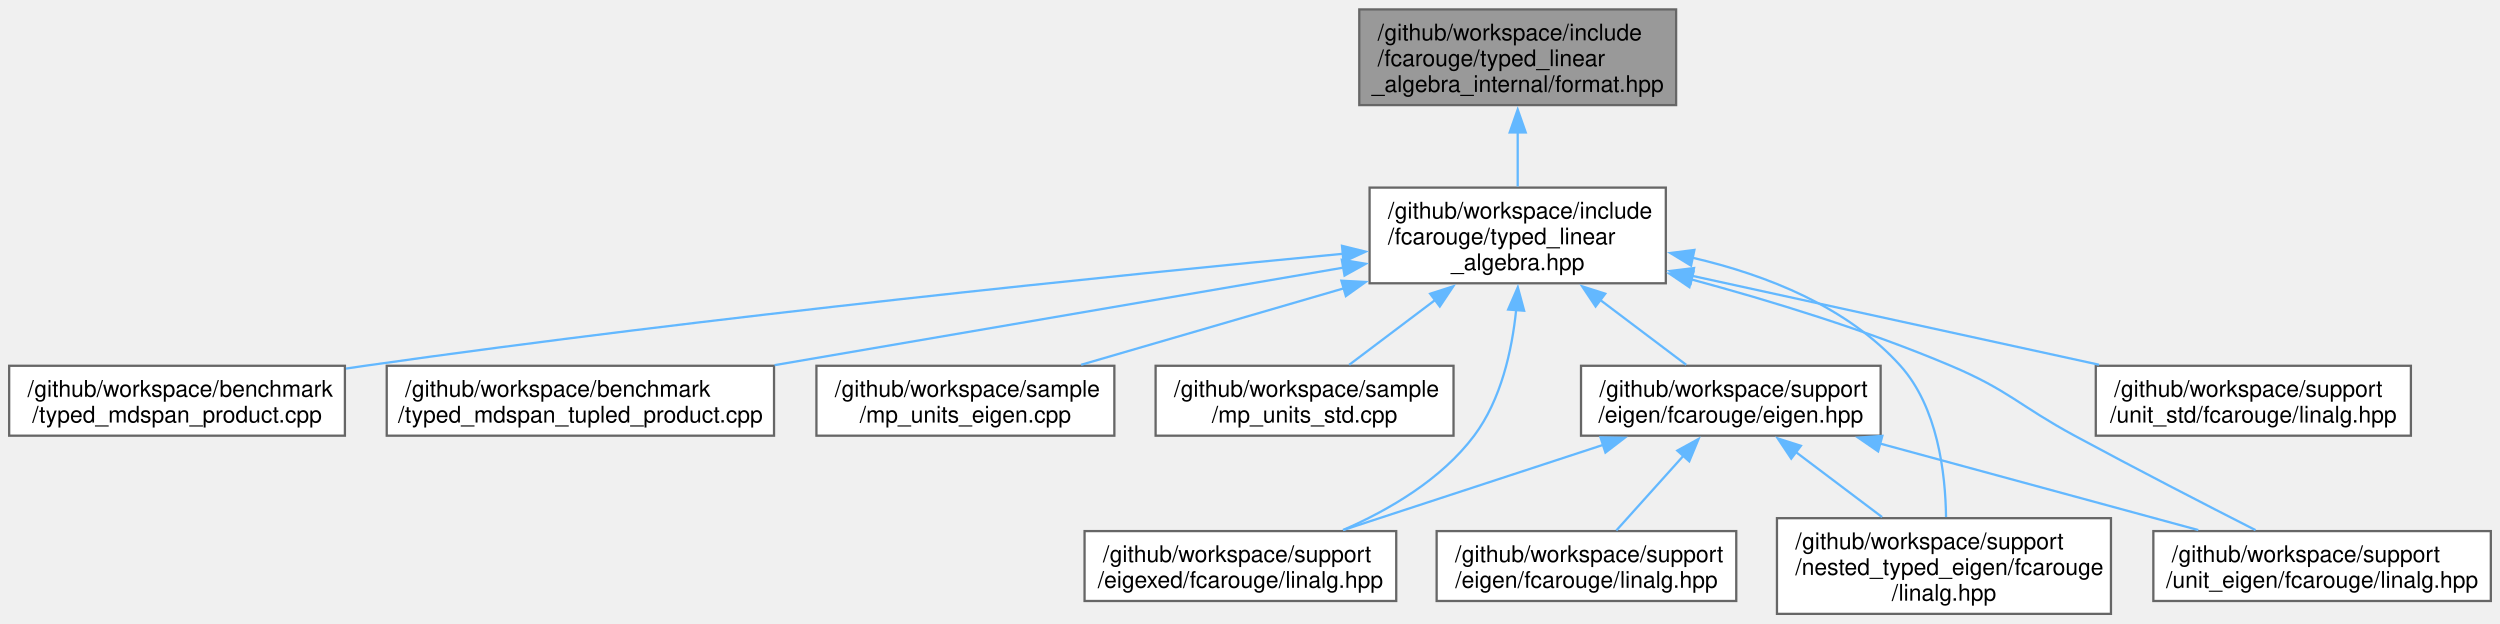
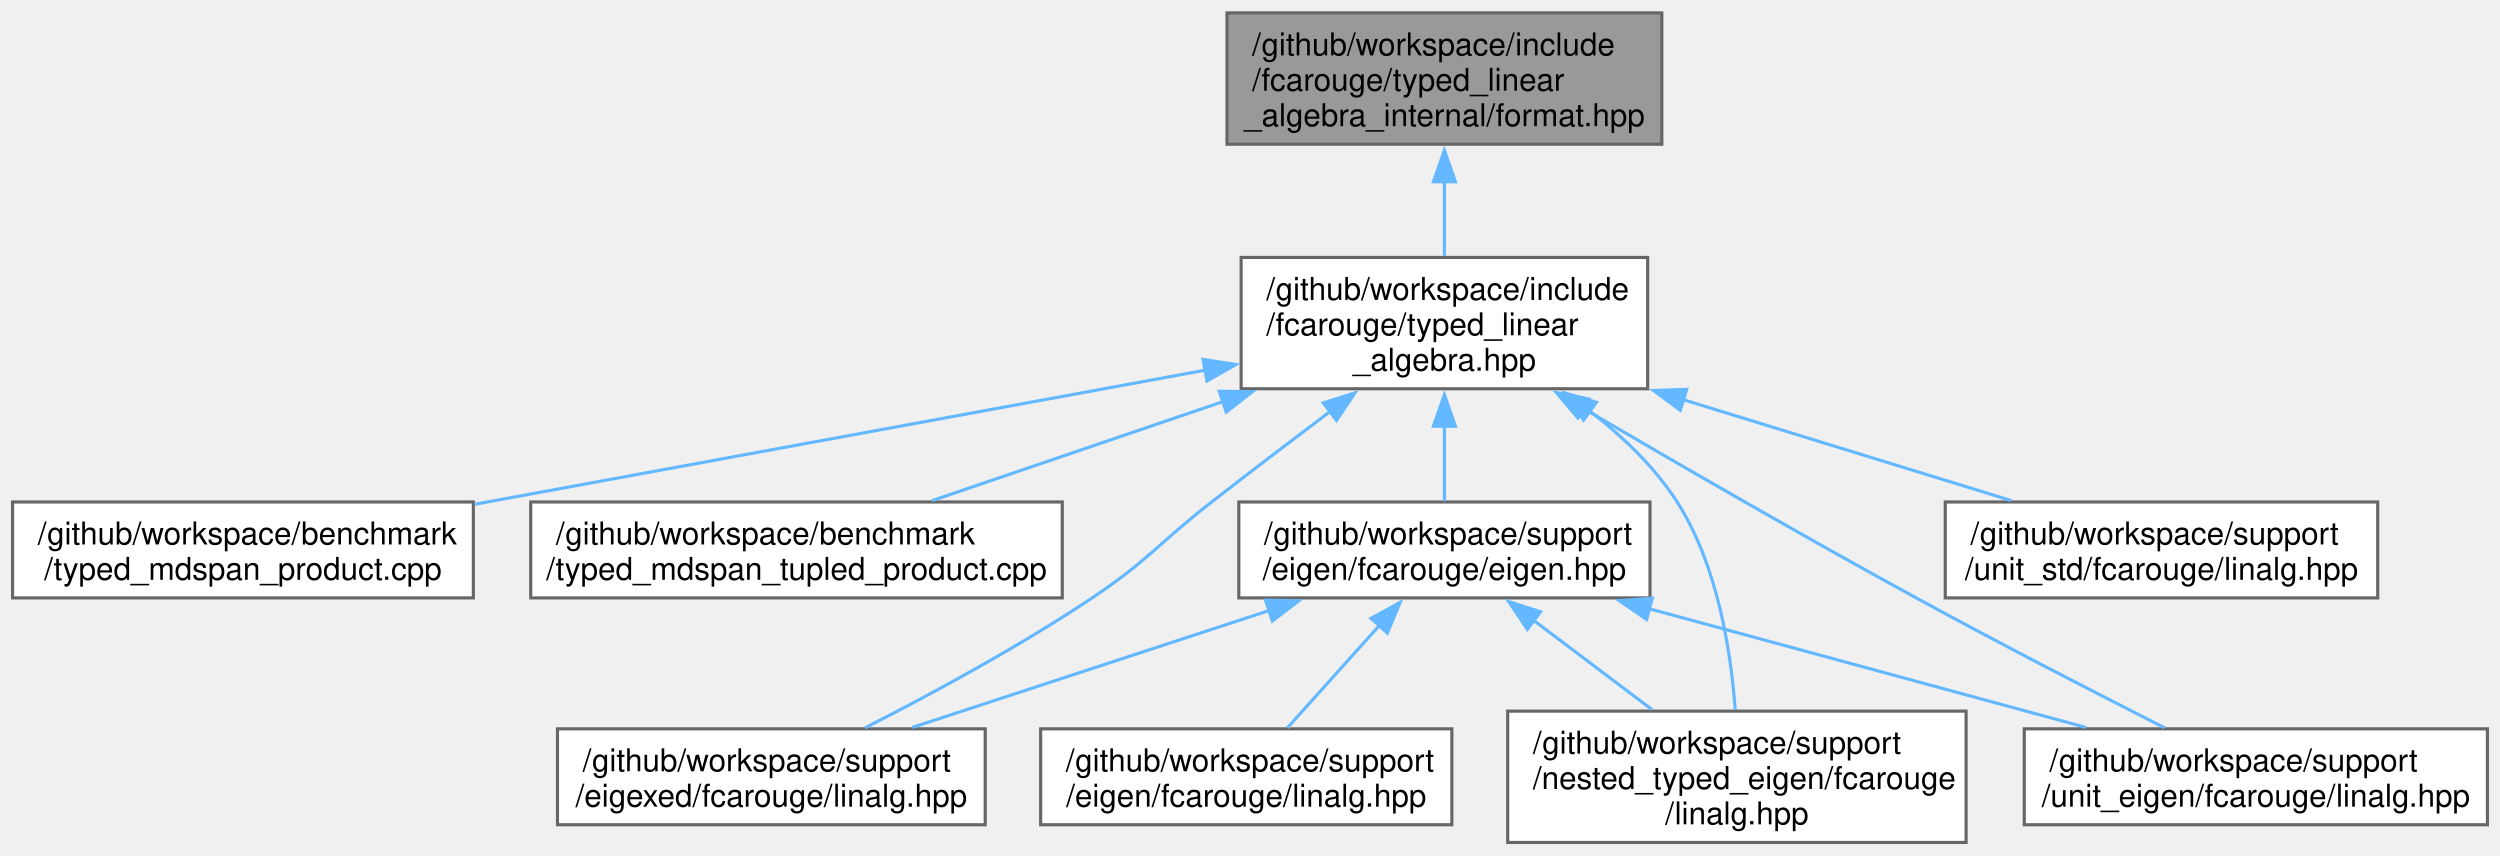
- <svg xmlns="http://www.w3.org/2000/svg" xmlns:xlink="http://www.w3.org/1999/xlink" width="1091pt" height="272pt" viewBox="0.00 0.00 1090.88 271.75">
+ <svg xmlns="http://www.w3.org/2000/svg" xmlns:xlink="http://www.w3.org/1999/xlink" width="795pt" height="272pt" viewBox="0.00 0.00 794.88 271.75">
  <g id="graph0" class="graph" transform="scale(1 1) rotate(0) translate(4 267.75)">
    <g id="Node000001" class="node">
      <g id="a_Node000001">
        <a xlink:title="Formatting support for the typed matrix.">
-           <polygon fill="#999999" stroke="#666666" points="727.38,-263.75 589.12,-263.75 589.12,-222 727.38,-222 727.38,-263.75" />
-           <text text-anchor="start" x="597.12" y="-250.25" font-family="Helvetica,sans-Serif" font-size="10.00">/github/workspace/include</text>
-           <text text-anchor="start" x="597.12" y="-239" font-family="Helvetica,sans-Serif" font-size="10.00">/fcarouge/typed_linear</text>
-           <text text-anchor="middle" x="658.25" y="-227.75" font-family="Helvetica,sans-Serif" font-size="10.00">_algebra_internal/format.hpp</text>
+           <polygon fill="#999999" stroke="#666666" points="524.38,-263.75 386.12,-263.75 386.12,-222 524.38,-222 524.38,-263.75" />
+           <text text-anchor="start" x="394.12" y="-250.25" font-family="Helvetica,sans-Serif" font-size="10.00">/github/workspace/include</text>
+           <text text-anchor="start" x="394.12" y="-239" font-family="Helvetica,sans-Serif" font-size="10.00">/fcarouge/typed_linear</text>
+           <text text-anchor="middle" x="455.25" y="-227.75" font-family="Helvetica,sans-Serif" font-size="10.00">_algebra_internal/format.hpp</text>
        </a>
      </g>
    </g>
    <g id="Node000002" class="node">
      <g id="a_Node000002">
        <a xlink:href="typed__linear__algebra_8hpp.xhtml" target="_top" xlink:title="Typed linear algebra implementation.">
-           <polygon fill="white" stroke="#666666" points="722.88,-186 593.62,-186 593.62,-144.25 722.88,-144.25 722.88,-186" />
-           <text text-anchor="start" x="601.62" y="-172.5" font-family="Helvetica,sans-Serif" font-size="10.00">/github/workspace/include</text>
-           <text text-anchor="start" x="601.62" y="-161.25" font-family="Helvetica,sans-Serif" font-size="10.00">/fcarouge/typed_linear</text>
-           <text text-anchor="middle" x="658.25" y="-150" font-family="Helvetica,sans-Serif" font-size="10.00">_algebra.hpp</text>
+           <polygon fill="white" stroke="#666666" points="519.88,-186 390.62,-186 390.62,-144.25 519.88,-144.25 519.88,-186" />
+           <text text-anchor="start" x="398.62" y="-172.5" font-family="Helvetica,sans-Serif" font-size="10.00">/github/workspace/include</text>
+           <text text-anchor="start" x="398.62" y="-161.25" font-family="Helvetica,sans-Serif" font-size="10.00">/fcarouge/typed_linear</text>
+           <text text-anchor="middle" x="455.25" y="-150" font-family="Helvetica,sans-Serif" font-size="10.00">_algebra.hpp</text>
        </a>
      </g>
    </g>
    <g id="edge1_Node000001_Node000002" class="edge">
      <g id="a_edge1_Node000001_Node000002">
        <a xlink:title=" ">
-           <path fill="none" stroke="#63b8ff" d="M658.25,-210.25C658.25,-202.21 658.25,-193.79 658.25,-186.48" />
-           <polygon fill="#63b8ff" stroke="#63b8ff" points="654.75,-210.06 658.25,-220.06 661.75,-210.06 654.75,-210.06" />
+           <path fill="none" stroke="#63b8ff" d="M455.25,-210.25C455.25,-202.21 455.25,-193.79 455.25,-186.48" />
+           <polygon fill="#63b8ff" stroke="#63b8ff" points="451.75,-210.06 455.25,-220.06 458.75,-210.06 451.75,-210.06" />
        </a>
      </g>
    </g>
    <g id="Node000003" class="node">
      <g id="a_Node000003">
        <a xlink:href="typed__mdspan__product_8cpp.xhtml" target="_top" xlink:title=" ">
          <polygon fill="white" stroke="#666666" points="146.5,-108.25 0,-108.25 0,-77.75 146.5,-77.75 146.5,-108.25" />
          <text text-anchor="start" x="8" y="-94.75" font-family="Helvetica,sans-Serif" font-size="10.00">/github/workspace/benchmark</text>
          <text text-anchor="middle" x="73.25" y="-83.5" font-family="Helvetica,sans-Serif" font-size="10.00">/typed_mdspan_product.cpp</text>
        </a>
      </g>
    </g>
    <g id="edge2_Node000002_Node000003" class="edge">
      <g id="a_edge2_Node000002_Node000003">
        <a xlink:title=" ">
-           <path fill="none" stroke="#63b8ff" d="M582.03,-157.13C483.33,-147.73 306.07,-129.71 155.25,-108.25 152.53,-107.86 149.77,-107.46 146.97,-107.03" />
-           <polygon fill="#63b8ff" stroke="#63b8ff" points="581.58,-160.6 591.87,-158.06 582.24,-153.63 581.58,-160.6" />
+           <path fill="none" stroke="#63b8ff" d="M379.47,-150.21C311.94,-137.82 213.73,-119.79 146.87,-107.51" />
+           <polygon fill="#63b8ff" stroke="#63b8ff" points="378.49,-153.59 388.96,-151.96 379.76,-146.71 378.49,-153.59" />
        </a>
      </g>
    </g>
    <g id="Node000004" class="node">
      <g id="a_Node000004">
        <a xlink:href="typed__mdspan__tupled__product_8cpp.xhtml" target="_top" xlink:title=" ">
          <polygon fill="white" stroke="#666666" points="333.75,-108.25 164.75,-108.25 164.75,-77.75 333.75,-77.75 333.75,-108.25" />
          <text text-anchor="start" x="172.75" y="-94.75" font-family="Helvetica,sans-Serif" font-size="10.00">/github/workspace/benchmark</text>
          <text text-anchor="middle" x="249.25" y="-83.5" font-family="Helvetica,sans-Serif" font-size="10.00">/typed_mdspan_tupled_product.cpp</text>
        </a>
      </g>
    </g>
    <g id="edge3_Node000002_Node000004" class="edge">
      <g id="a_edge3_Node000002_Node000004">
        <a xlink:title=" ">
-           <path fill="none" stroke="#63b8ff" d="M582.44,-151.13C511.97,-139.05 407.17,-121.08 333.98,-108.53" />
-           <polygon fill="#63b8ff" stroke="#63b8ff" points="581.5,-154.52 591.95,-152.76 582.69,-147.62 581.5,-154.52" />
+           <path fill="none" stroke="#63b8ff" d="M384.99,-140.21C354.24,-129.74 319.15,-117.79 292.34,-108.67" />
+           <polygon fill="#63b8ff" stroke="#63b8ff" points="383.64,-143.44 394.23,-143.35 385.89,-136.82 383.64,-143.44" />
        </a>
      </g>
    </g>
    <g id="Node000005" class="node">
      <g id="a_Node000005">
-         <a xlink:href="mp__units__eigen_8cpp.xhtml" target="_top" xlink:title="Unit safe linear algebra with mp-units and Eigen.">
-           <polygon fill="white" stroke="#666666" points="482.25,-108.25 352.25,-108.25 352.25,-77.75 482.25,-77.75 482.25,-108.25" />
-           <text text-anchor="start" x="360.25" y="-94.75" font-family="Helvetica,sans-Serif" font-size="10.00">/github/workspace/sample</text>
-           <text text-anchor="middle" x="417.25" y="-83.5" font-family="Helvetica,sans-Serif" font-size="10.00">/mp_units_eigen.cpp</text>
+         <a xlink:href="eigen_8hpp.xhtml" target="_top" xlink:title="Linear algebra facade for Eigen3 third party implementation.">
+           <polygon fill="white" stroke="#666666" points="520.62,-108.25 389.88,-108.25 389.88,-77.75 520.62,-77.75 520.62,-108.25" />
+           <text text-anchor="start" x="397.88" y="-94.75" font-family="Helvetica,sans-Serif" font-size="10.00">/github/workspace/support</text>
+           <text text-anchor="middle" x="455.25" y="-83.5" font-family="Helvetica,sans-Serif" font-size="10.00">/eigen/fcarouge/eigen.hpp</text>
        </a>
      </g>
    </g>
    <g id="edge4_Node000002_Node000005" class="edge">
      <g id="a_edge4_Node000002_Node000005">
        <a xlink:title=" ">
-           <path fill="none" stroke="#63b8ff" d="M582.49,-142.08C545.08,-131.2 500.97,-118.36 467.74,-108.69" />
-           <polygon fill="#63b8ff" stroke="#63b8ff" points="581.32,-145.38 591.9,-144.82 583.27,-138.66 581.32,-145.38" />
-         </a>
-       </g>
-     </g>
-     <g id="Node000006" class="node">
-       <g id="a_Node000006">
-         <a xlink:href="mp__units__std_8cpp.xhtml" target="_top" xlink:title="Unit safe linear algebra with mp-units and Eigen.">
-           <polygon fill="white" stroke="#666666" points="630.25,-108.25 500.25,-108.25 500.25,-77.75 630.25,-77.75 630.25,-108.25" />
-           <text text-anchor="start" x="508.25" y="-94.75" font-family="Helvetica,sans-Serif" font-size="10.00">/github/workspace/sample</text>
-           <text text-anchor="middle" x="565.25" y="-83.5" font-family="Helvetica,sans-Serif" font-size="10.00">/mp_units_std.cpp</text>
-         </a>
-       </g>
-     </g>
-     <g id="edge5_Node000002_Node000006" class="edge">
-       <g id="a_edge5_Node000002_Node000006">
-         <a xlink:title=" ">
-           <path fill="none" stroke="#63b8ff" d="M622.29,-137.01C609.5,-127.37 595.59,-116.88 584.71,-108.67" />
-           <polygon fill="#63b8ff" stroke="#63b8ff" points="620.05,-139.7 630.14,-142.93 624.26,-134.12 620.05,-139.7" />
+           <path fill="none" stroke="#63b8ff" d="M455.25,-132.38C455.25,-124.02 455.25,-115.4 455.25,-108.45" />
+           <polygon fill="#63b8ff" stroke="#63b8ff" points="451.75,-132.33 455.25,-142.33 458.75,-132.33 451.75,-132.33" />
        </a>
      </g>
    </g>
    <g id="Node000007" class="node">
      <g id="a_Node000007">
-         <a xlink:href="eigen_8hpp.xhtml" target="_top" xlink:title="Linear algebra facade for Eigen3 third party implementation.">
-           <polygon fill="white" stroke="#666666" points="816.62,-108.25 685.88,-108.25 685.88,-77.75 816.62,-77.75 816.62,-108.25" />
-           <text text-anchor="start" x="693.88" y="-94.75" font-family="Helvetica,sans-Serif" font-size="10.00">/github/workspace/support</text>
-           <text text-anchor="middle" x="751.25" y="-83.5" font-family="Helvetica,sans-Serif" font-size="10.00">/eigen/fcarouge/eigen.hpp</text>
+         <a xlink:href="eigexed_2fcarouge_2linalg_8hpp.xhtml" target="_top" xlink:title="Scalar type linear algebra with Eigen implementation.">
+           <polygon fill="white" stroke="#666666" points="309.25,-36.12 173.25,-36.12 173.25,-5.62 309.25,-5.62 309.25,-36.12" />
+           <text text-anchor="start" x="181.25" y="-22.62" font-family="Helvetica,sans-Serif" font-size="10.00">/github/workspace/support</text>
+           <text text-anchor="middle" x="241.25" y="-11.38" font-family="Helvetica,sans-Serif" font-size="10.00">/eigexed/fcarouge/linalg.hpp</text>
        </a>
      </g>
    </g>
-     <g id="edge6_Node000002_Node000007" class="edge">
-       <g id="a_edge6_Node000002_Node000007">
+     <g id="edge9_Node000002_Node000007" class="edge">
+       <g id="a_edge9_Node000002_Node000007">
        <a xlink:title=" ">
-           <path fill="none" stroke="#63b8ff" d="M694.21,-137.01C707,-127.37 720.91,-116.88 731.79,-108.67" />
-           <polygon fill="#63b8ff" stroke="#63b8ff" points="692.24,-134.12 686.36,-142.93 696.45,-139.7 692.24,-134.12" />
+           <path fill="none" stroke="#63b8ff" d="M419.11,-137.17C407.02,-128.06 393.5,-117.79 381.25,-108.25 364.16,-94.95 361.26,-89.78 343.25,-77.75 319.91,-62.16 291.84,-47.03 271.07,-36.45" />
+           <polygon fill="#63b8ff" stroke="#63b8ff" points="416.73,-139.76 426.83,-142.97 420.94,-134.17 416.73,-139.76" />
+         </a>
+       </g>
+     </g>
+     <g id="Node000008" class="node">
+       <g id="a_Node000008">
+         <a xlink:href="nested__typed__eigen_2fcarouge_2linalg_8hpp.xhtml" target="_top" xlink:title="Scalar type nested linear algebra with Eigen implementation.">
+           <polygon fill="white" stroke="#666666" points="621.12,-41.75 475.38,-41.75 475.38,0 621.12,0 621.12,-41.75" />
+           <text text-anchor="start" x="483.38" y="-28.25" font-family="Helvetica,sans-Serif" font-size="10.00">/github/workspace/support</text>
+           <text text-anchor="start" x="483.38" y="-17" font-family="Helvetica,sans-Serif" font-size="10.00">/nested_typed_eigen/fcarouge</text>
+           <text text-anchor="middle" x="548.25" y="-5.75" font-family="Helvetica,sans-Serif" font-size="10.00">/linalg.hpp</text>
+         </a>
+       </g>
+     </g>
+     <g id="edge10_Node000002_Node000008" class="edge">
+       <g id="a_edge10_Node000002_Node000008">
+         <a xlink:title=" ">
+           <path fill="none" stroke="#63b8ff" d="M501.47,-137.17C511.97,-129.08 522.12,-119.36 529.25,-108.25 542.1,-88.22 546.35,-60.78 547.71,-42.25" />
+           <polygon fill="#63b8ff" stroke="#63b8ff" points="499.5,-134.28 493.43,-142.96 503.59,-139.95 499.5,-134.28" />
        </a>
      </g>
    </g>
    <g id="Node000009" class="node">
      <g id="a_Node000009">
-         <a xlink:href="eigexed_2fcarouge_2linalg_8hpp.xhtml" target="_top" xlink:title="Scalar type linear algebra with Eigen implementation.">
-           <polygon fill="white" stroke="#666666" points="605.25,-36.12 469.25,-36.12 469.25,-5.62 605.25,-5.62 605.25,-36.12" />
-           <text text-anchor="start" x="477.25" y="-22.62" font-family="Helvetica,sans-Serif" font-size="10.00">/github/workspace/support</text>
-           <text text-anchor="middle" x="537.25" y="-11.38" font-family="Helvetica,sans-Serif" font-size="10.00">/eigexed/fcarouge/linalg.hpp</text>
+         <a xlink:href="unit__eigen_2fcarouge_2linalg_8hpp.xhtml" target="_top" xlink:title="Indexed-based linear algebra with mp-units with Eigen implementations.">
+           <polygon fill="white" stroke="#666666" points="786.88,-36.12 639.62,-36.12 639.62,-5.62 786.88,-5.62 786.88,-36.12" />
+           <text text-anchor="start" x="647.62" y="-22.62" font-family="Helvetica,sans-Serif" font-size="10.00">/github/workspace/support</text>
+           <text text-anchor="middle" x="713.25" y="-11.38" font-family="Helvetica,sans-Serif" font-size="10.00">/unit_eigen/fcarouge/linalg.hpp</text>
        </a>
      </g>
    </g>
    <g id="edge11_Node000002_Node000009" class="edge">
      <g id="a_edge11_Node000002_Node000009">
        <a xlink:title=" ">
-           <path fill="none" stroke="#63b8ff" d="M657.57,-132.55C655.75,-114.92 651,-93.42 639.25,-77.75 625.02,-58.76 602.37,-45.44 582.02,-36.57" />
-           <polygon fill="#63b8ff" stroke="#63b8ff" points="654.08,-132.79 658.3,-142.51 661.06,-132.28 654.08,-132.79" />
+           <path fill="none" stroke="#63b8ff" d="M499.22,-138.11C528.96,-120.69 569.23,-97.42 605.25,-77.75 631.74,-63.28 662.34,-47.54 684.18,-36.47" />
+           <polygon fill="#63b8ff" stroke="#63b8ff" points="497.71,-134.94 490.86,-143.02 501.26,-140.97 497.71,-134.94" />
        </a>
      </g>
    </g>
    <g id="Node000010" class="node">
      <g id="a_Node000010">
-         <a xlink:href="nested__typed__eigen_2fcarouge_2linalg_8hpp.xhtml" target="_top" xlink:title="Scalar type nested linear algebra with Eigen implementation.">
-           <polygon fill="white" stroke="#666666" points="917.12,-41.75 771.38,-41.75 771.38,0 917.12,0 917.12,-41.75" />
-           <text text-anchor="start" x="779.38" y="-28.25" font-family="Helvetica,sans-Serif" font-size="10.00">/github/workspace/support</text>
-           <text text-anchor="start" x="779.38" y="-17" font-family="Helvetica,sans-Serif" font-size="10.00">/nested_typed_eigen/fcarouge</text>
-           <text text-anchor="middle" x="844.25" y="-5.75" font-family="Helvetica,sans-Serif" font-size="10.00">/linalg.hpp</text>
+         <a xlink:href="unit__std_2fcarouge_2linalg_8hpp.xhtml" target="_top" xlink:title="Indexed-based linear algebra with mp-units with Eigen implementations.">
+           <polygon fill="white" stroke="#666666" points="752,-108.25 614.5,-108.25 614.5,-77.75 752,-77.75 752,-108.25" />
+           <text text-anchor="start" x="622.5" y="-94.75" font-family="Helvetica,sans-Serif" font-size="10.00">/github/workspace/support</text>
+           <text text-anchor="middle" x="683.25" y="-83.5" font-family="Helvetica,sans-Serif" font-size="10.00">/unit_std/fcarouge/linalg.hpp</text>
        </a>
      </g>
    </g>
    <g id="edge12_Node000002_Node000010" class="edge">
      <g id="a_edge12_Node000002_Node000010">
        <a xlink:title=" ">
-           <path fill="none" stroke="#63b8ff" d="M734.61,-155.38C766.81,-147.88 802.12,-133.98 825.25,-108.25 841.47,-90.21 844.9,-61.53 845.16,-42.23" />
-           <polygon fill="#63b8ff" stroke="#63b8ff" points="733.9,-151.95 724.85,-157.46 735.36,-158.8 733.9,-151.95" />
+           <path fill="none" stroke="#63b8ff" d="M531.26,-140.75C565.7,-130.15 605.36,-117.96 635.53,-108.68" />
+           <polygon fill="#63b8ff" stroke="#63b8ff" points="530.26,-137.39 521.73,-143.68 532.31,-144.08 530.26,-137.39" />
        </a>
      </g>
    </g>
-     <g id="Node000011" class="node">
-       <g id="a_Node000011">
-         <a xlink:href="unit__eigen_2fcarouge_2linalg_8hpp.xhtml" target="_top" xlink:title="Indexed-based linear algebra with mp-units with Eigen implementations.">
-           <polygon fill="white" stroke="#666666" points="1082.88,-36.12 935.62,-36.12 935.62,-5.62 1082.88,-5.62 1082.88,-36.12" />
-           <text text-anchor="start" x="943.62" y="-22.62" font-family="Helvetica,sans-Serif" font-size="10.00">/github/workspace/support</text>
-           <text text-anchor="middle" x="1009.25" y="-11.38" font-family="Helvetica,sans-Serif" font-size="10.00">/unit_eigen/fcarouge/linalg.hpp</text>
+     <g id="Node000006" class="node">
+       <g id="a_Node000006">
+         <a xlink:href="eigen_2fcarouge_2linalg_8hpp.xhtml" target="_top" xlink:title=" ">
+           <polygon fill="white" stroke="#666666" points="457.62,-36.12 326.88,-36.12 326.88,-5.62 457.62,-5.62 457.62,-36.12" />
+           <text text-anchor="start" x="334.88" y="-22.62" font-family="Helvetica,sans-Serif" font-size="10.00">/github/workspace/support</text>
+           <text text-anchor="middle" x="392.25" y="-11.38" font-family="Helvetica,sans-Serif" font-size="10.00">/eigen/fcarouge/linalg.hpp</text>
        </a>
      </g>
    </g>
-     <g id="edge13_Node000002_Node000011" class="edge">
-       <g id="a_edge13_Node000002_Node000011">
+     <g id="edge5_Node000005_Node000006" class="edge">
+       <g id="a_edge5_Node000005_Node000006">
        <a xlink:title=" ">
-           <path fill="none" stroke="#63b8ff" d="M733.62,-146.05C768.8,-136.56 810.85,-123.68 847.25,-108.25 872.63,-97.5 877.01,-90.86 901.25,-77.75 927.8,-63.39 958.39,-47.64 980.22,-36.53" />
-           <polygon fill="#63b8ff" stroke="#63b8ff" points="733.17,-142.55 724.4,-148.5 734.97,-149.32 733.17,-142.55" />
+           <path fill="none" stroke="#63b8ff" d="M434.55,-68.96C424.91,-58.23 413.73,-45.78 405.29,-36.39" />
+           <polygon fill="#63b8ff" stroke="#63b8ff" points="431.9,-71.24 441.18,-76.34 437.11,-66.57 431.9,-71.24" />
        </a>
      </g>
    </g>
-     <g id="Node000012" class="node">
-       <g id="a_Node000012">
-         <a xlink:href="unit__std_2fcarouge_2linalg_8hpp.xhtml" target="_top" xlink:title="Indexed-based linear algebra with mp-units with Eigen implementations.">
-           <polygon fill="white" stroke="#666666" points="1048,-108.25 910.5,-108.25 910.5,-77.75 1048,-77.75 1048,-108.25" />
-           <text text-anchor="start" x="918.5" y="-94.75" font-family="Helvetica,sans-Serif" font-size="10.00">/github/workspace/support</text>
-           <text text-anchor="middle" x="979.25" y="-83.5" font-family="Helvetica,sans-Serif" font-size="10.00">/unit_std/fcarouge/linalg.hpp</text>
+     <g id="edge6_Node000005_Node000007" class="edge">
+       <g id="a_edge6_Node000005_Node000007">
+         <a xlink:title=" ">
+           <path fill="none" stroke="#63b8ff" d="M399.75,-73.81C364.38,-62.22 319.14,-47.4 286.05,-36.56" />
+           <polygon fill="#63b8ff" stroke="#63b8ff" points="398.36,-77.04 408.95,-76.83 400.54,-70.39 398.36,-77.04" />
        </a>
      </g>
    </g>
-     <g id="edge14_Node000002_Node000012" class="edge">
-       <g id="a_edge14_Node000002_Node000012">
+     <g id="edge7_Node000005_Node000008" class="edge">
+       <g id="a_edge7_Node000005_Node000008">
        <a xlink:title=" ">
-           <path fill="none" stroke="#63b8ff" d="M734.44,-147.48C788.37,-135.7 860.05,-120.04 911.9,-108.71" />
-           <polygon fill="#63b8ff" stroke="#63b8ff" points="733.71,-144.06 724.69,-149.61 735.2,-150.9 733.71,-144.06" />
+           <path fill="none" stroke="#63b8ff" d="M483.63,-70.6C495.59,-61.58 509.44,-51.14 521.25,-42.24" />
+           <polygon fill="#63b8ff" stroke="#63b8ff" points="481.61,-67.74 475.73,-76.56 485.82,-73.33 481.61,-67.74" />
        </a>
      </g>
    </g>
-     <g id="Node000008" class="node">
-       <g id="a_Node000008">
-         <a xlink:href="eigen_2fcarouge_2linalg_8hpp.xhtml" target="_top" xlink:title=" ">
-           <polygon fill="white" stroke="#666666" points="753.62,-36.12 622.88,-36.12 622.88,-5.62 753.62,-5.62 753.62,-36.12" />
-           <text text-anchor="start" x="630.88" y="-22.62" font-family="Helvetica,sans-Serif" font-size="10.00">/github/workspace/support</text>
-           <text text-anchor="middle" x="688.25" y="-11.38" font-family="Helvetica,sans-Serif" font-size="10.00">/eigen/fcarouge/linalg.hpp</text>
-         </a>
-       </g>
-     </g>
-     <g id="edge7_Node000007_Node000008" class="edge">
-       <g id="a_edge7_Node000007_Node000008">
+     <g id="edge8_Node000005_Node000009" class="edge">
+       <g id="a_edge8_Node000005_Node000009">
        <a xlink:title=" ">
-           <path fill="none" stroke="#63b8ff" d="M730.55,-68.96C720.91,-58.23 709.73,-45.78 701.29,-36.39" />
-           <polygon fill="#63b8ff" stroke="#63b8ff" points="727.9,-71.24 737.18,-76.34 733.11,-66.57 727.9,-71.24" />
-         </a>
-       </g>
-     </g>
-     <g id="edge8_Node000007_Node000009" class="edge">
-       <g id="a_edge8_Node000007_Node000009">
-         <a xlink:title=" ">
-           <path fill="none" stroke="#63b8ff" d="M695.75,-73.81C660.38,-62.22 615.14,-47.4 582.05,-36.56" />
-           <polygon fill="#63b8ff" stroke="#63b8ff" points="694.36,-77.04 704.95,-76.83 696.54,-70.39 694.36,-77.04" />
-         </a>
-       </g>
-     </g>
-     <g id="edge9_Node000007_Node000010" class="edge">
-       <g id="a_edge9_Node000007_Node000010">
-         <a xlink:title=" ">
-           <path fill="none" stroke="#63b8ff" d="M779.63,-70.6C791.59,-61.58 805.44,-51.14 817.25,-42.24" />
-           <polygon fill="#63b8ff" stroke="#63b8ff" points="777.61,-67.74 771.73,-76.56 781.82,-73.33 777.61,-67.74" />
-         </a>
-       </g>
-     </g>
-     <g id="edge10_Node000007_Node000011" class="edge">
-       <g id="a_edge10_Node000007_Node000011">
-         <a xlink:title=" ">
-           <path fill="none" stroke="#63b8ff" d="M816.24,-74.34C859.16,-62.67 914.75,-47.56 955.24,-36.56" />
-           <polygon fill="#63b8ff" stroke="#63b8ff" points="815.53,-70.9 806.8,-76.9 817.36,-77.66 815.53,-70.9" />
+           <path fill="none" stroke="#63b8ff" d="M520.24,-74.34C563.16,-62.67 618.75,-47.56 659.24,-36.56" />
+           <polygon fill="#63b8ff" stroke="#63b8ff" points="519.53,-70.9 510.8,-76.9 521.36,-77.66 519.53,-70.9" />
        </a>
      </g>
    </g>
  </g>
</svg>
